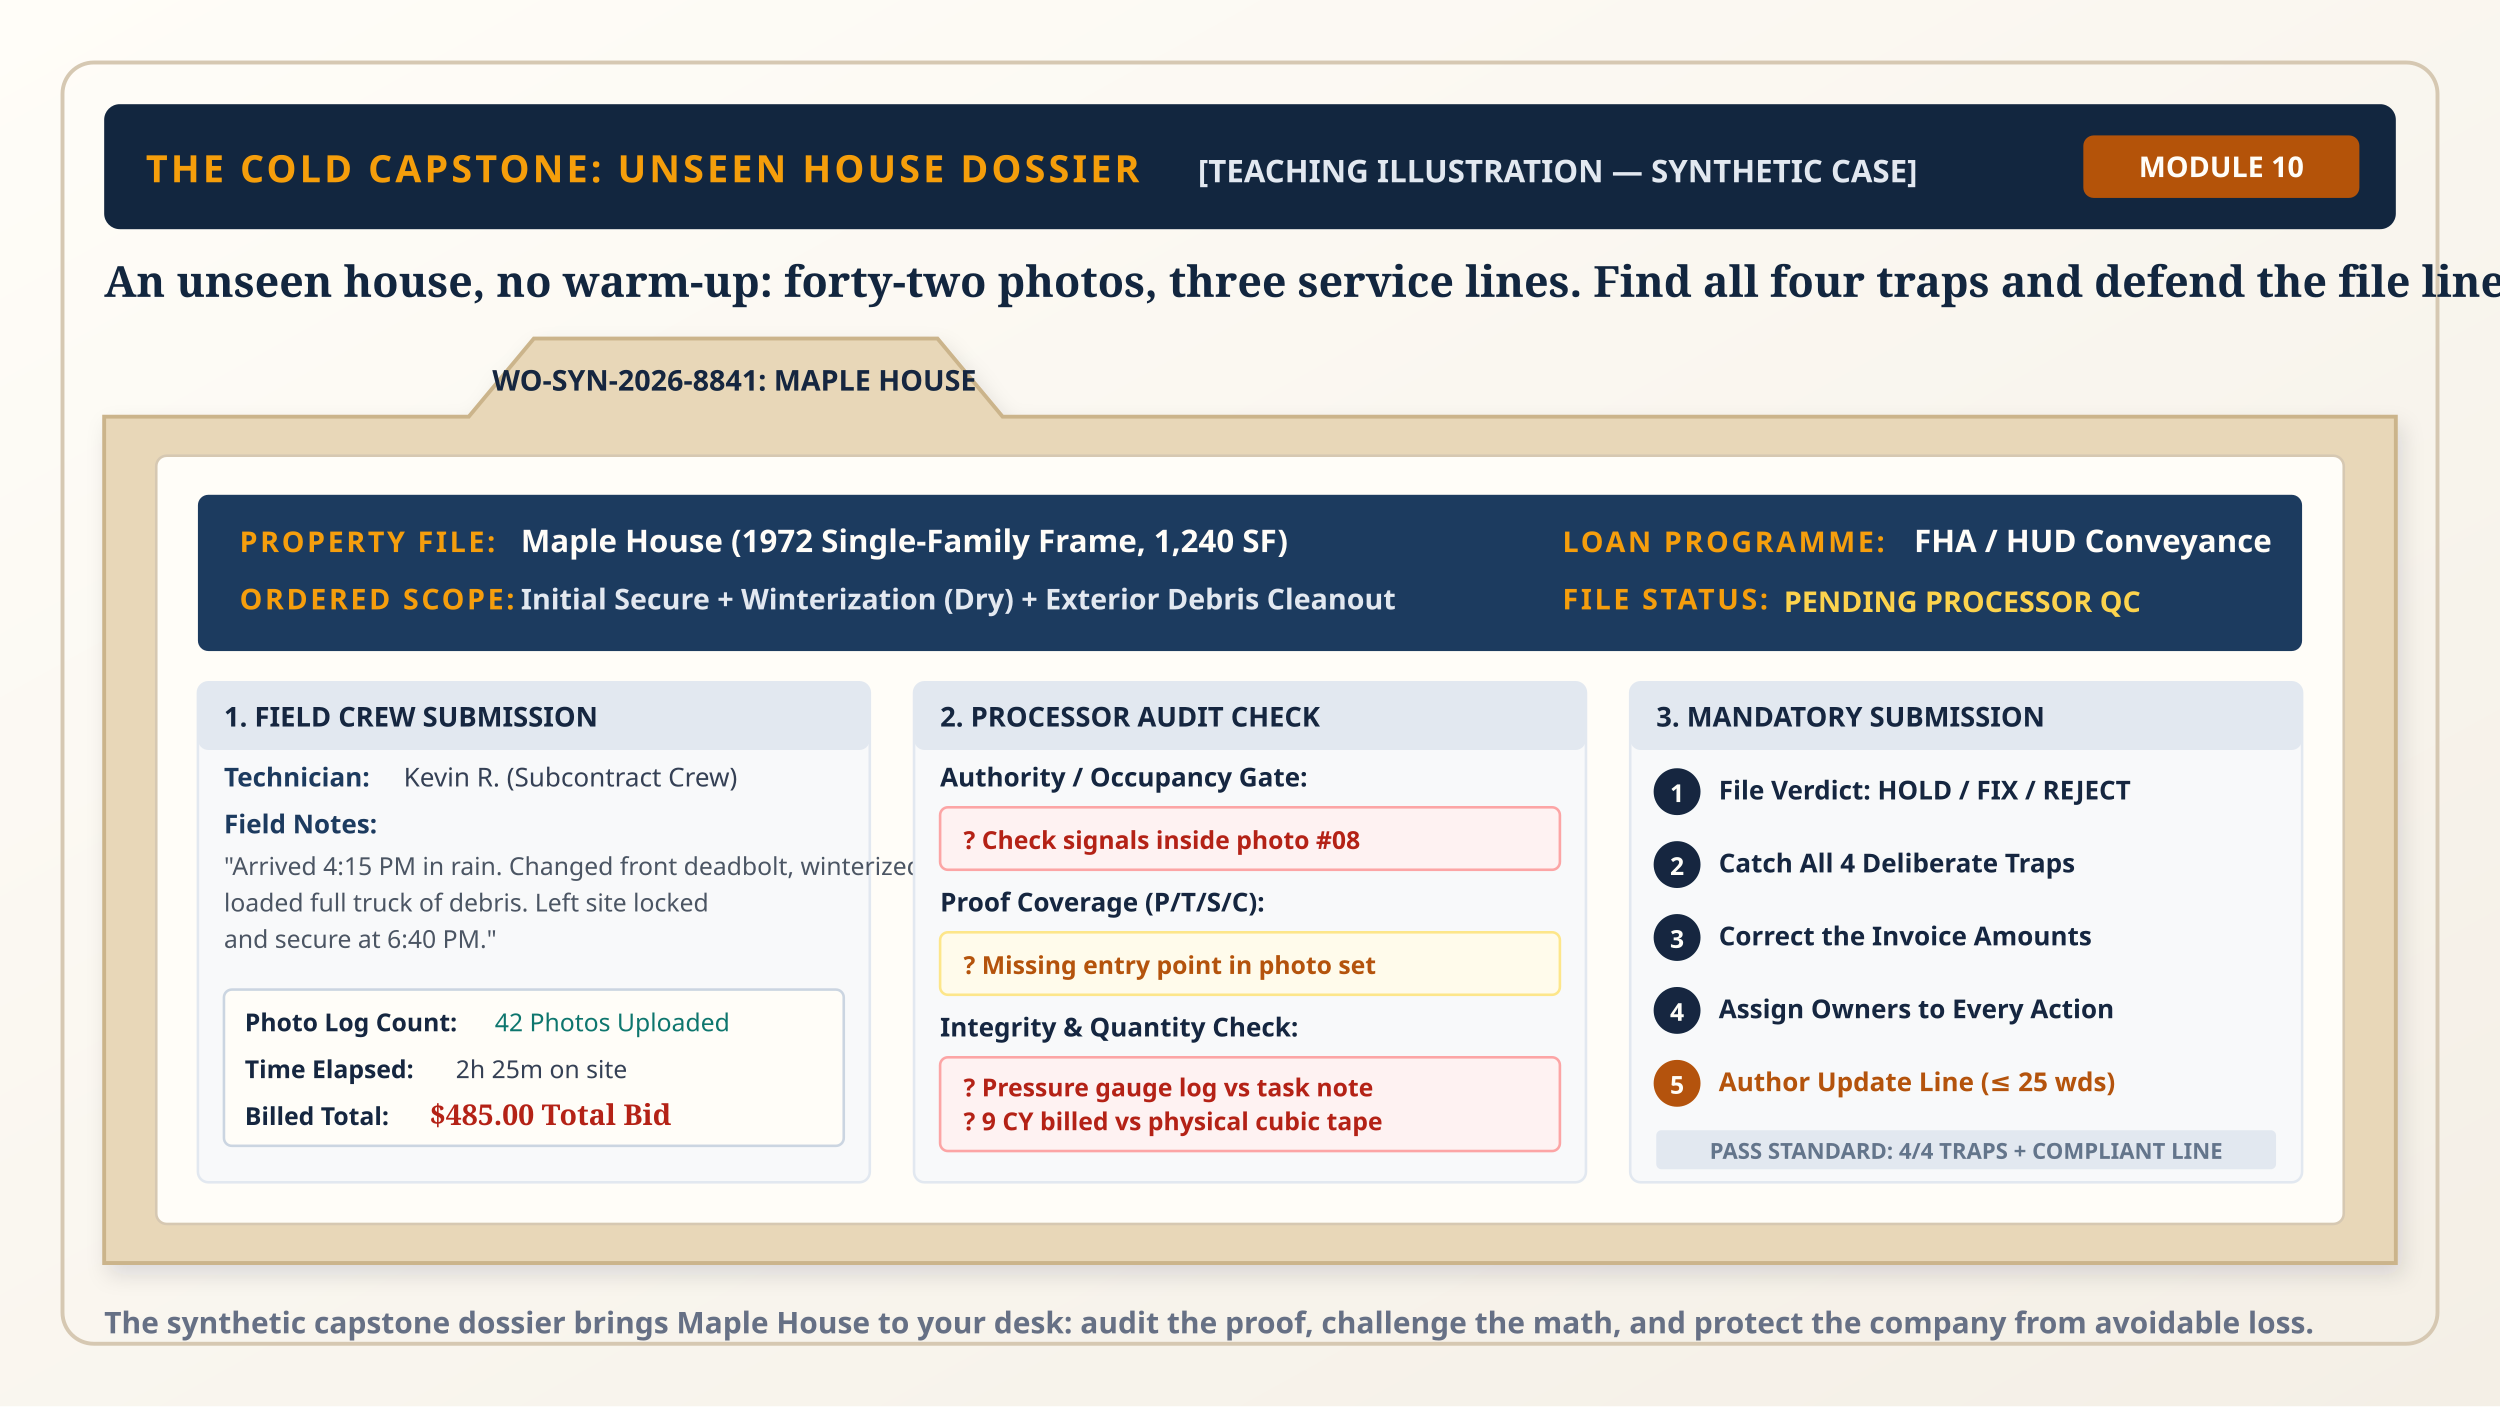
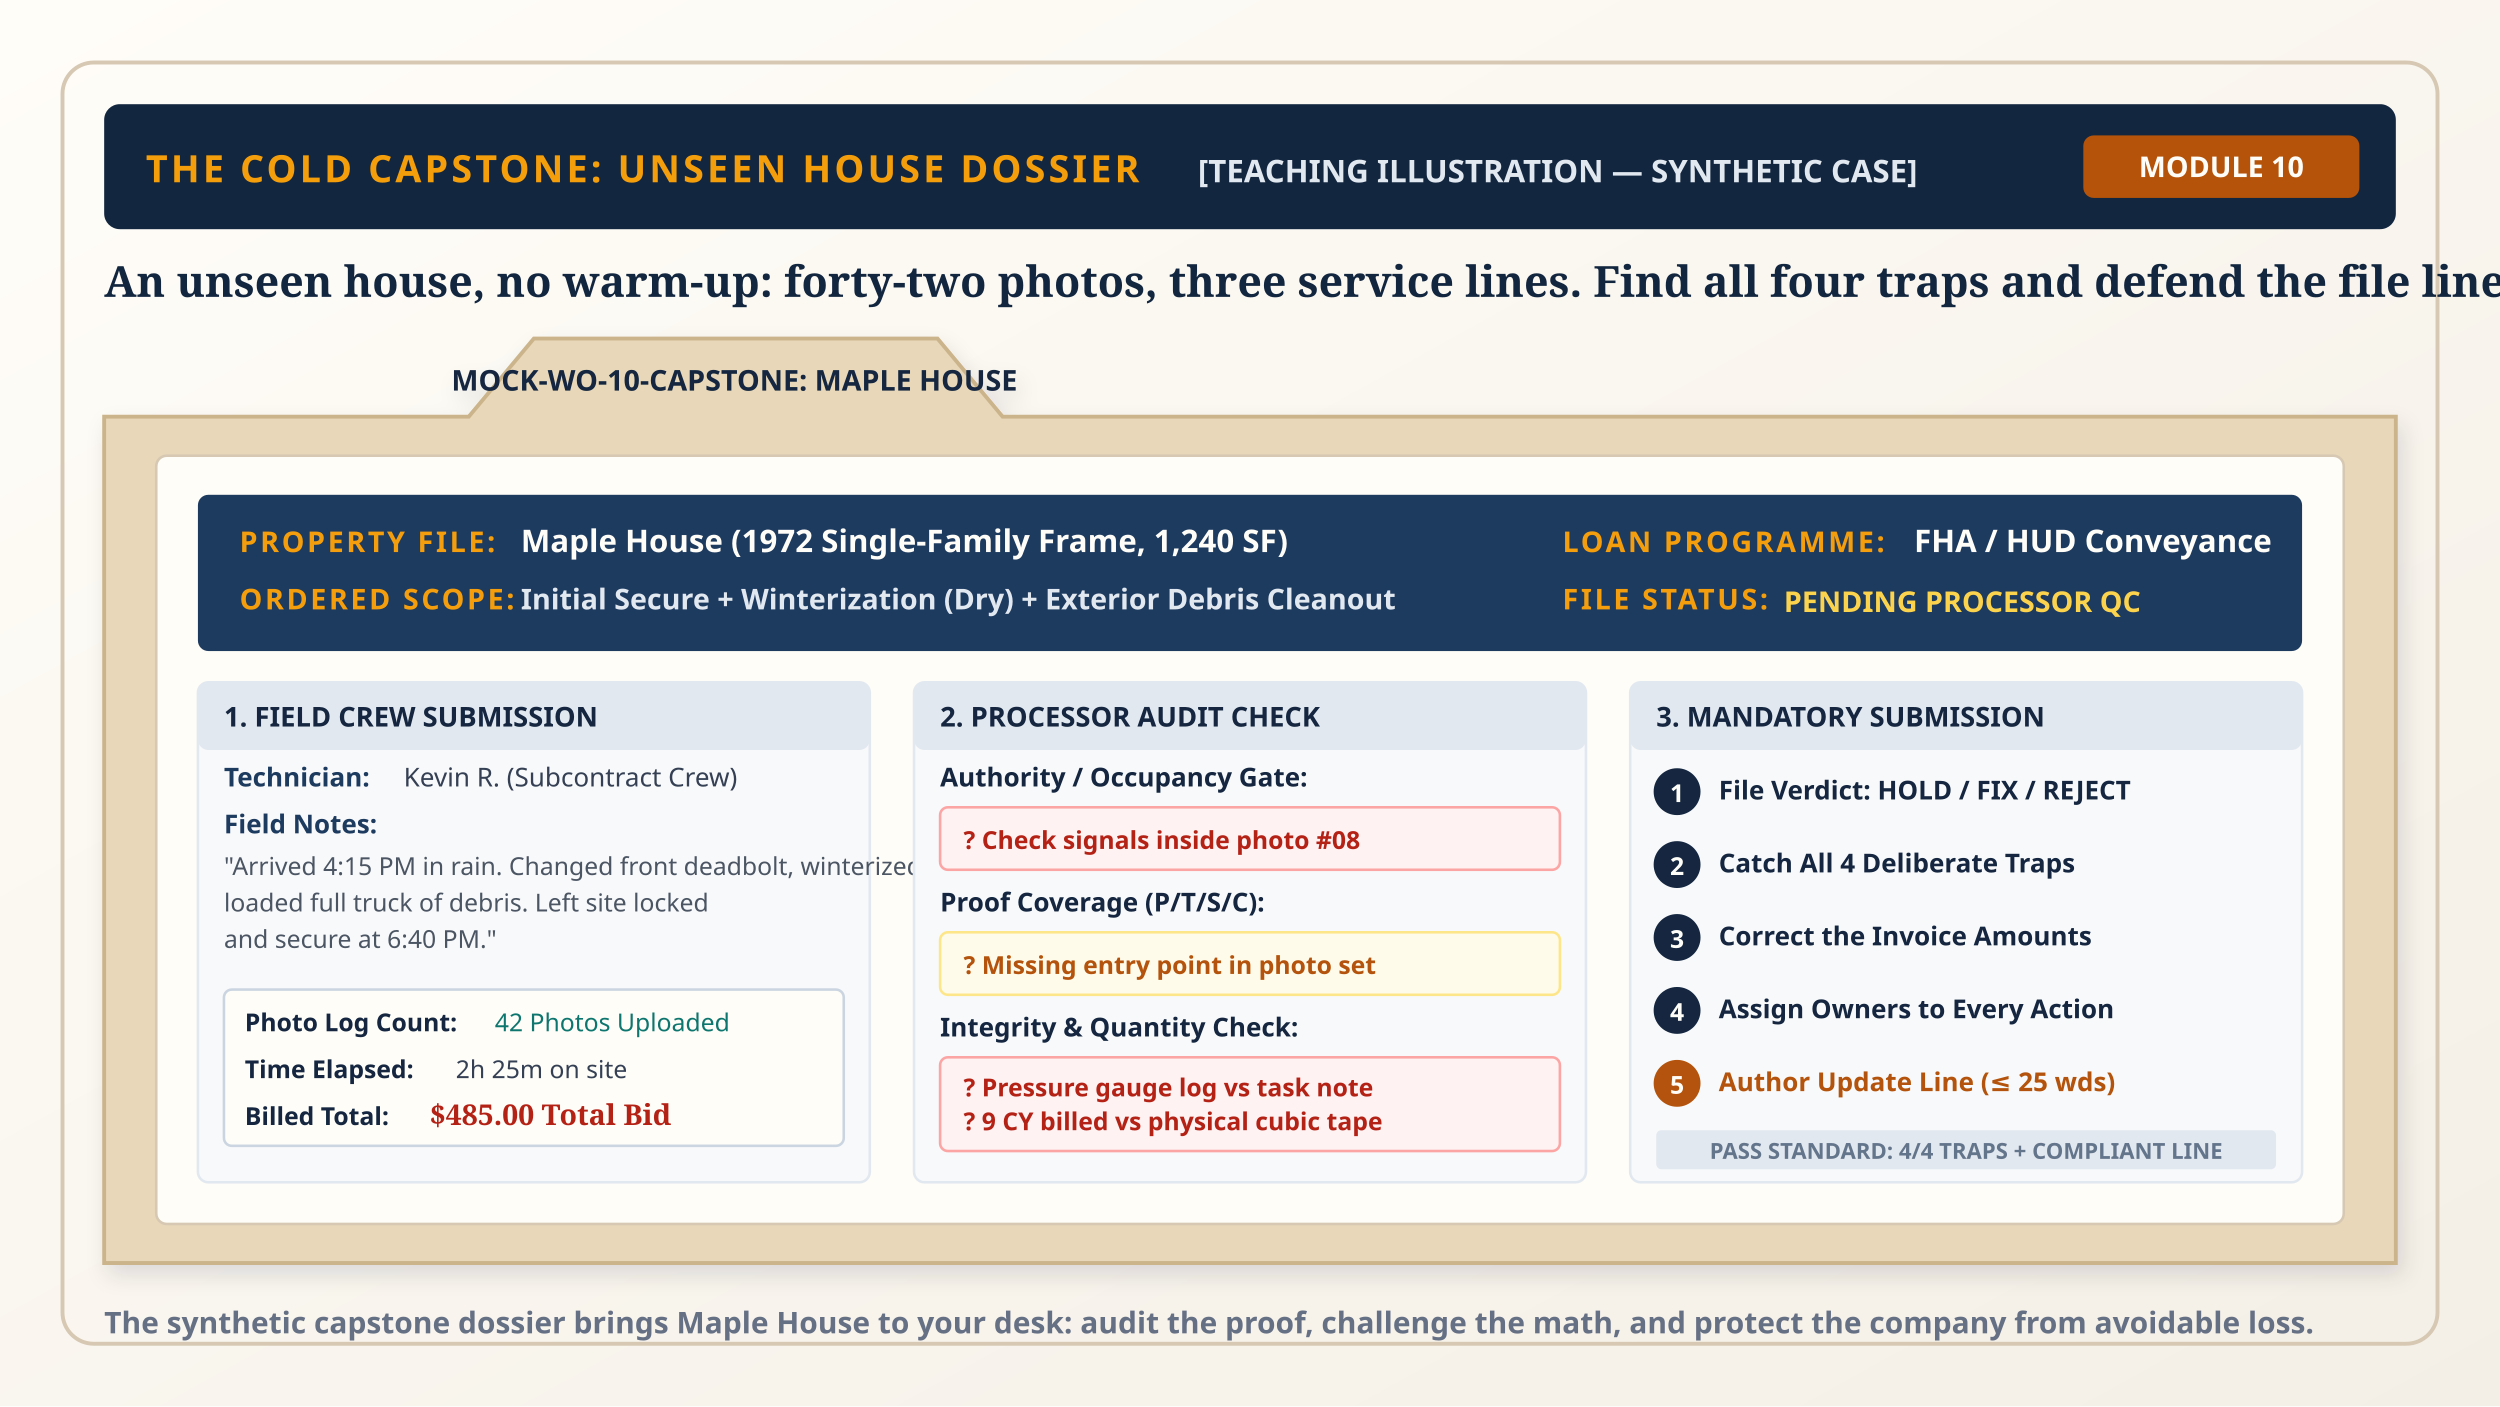
<svg xmlns="http://www.w3.org/2000/svg" viewBox="0 0 960 540" width="100%" height="100%">
  <defs>
    <linearGradient id="m10-bg" x1="0%" y1="0%" x2="100%" y2="100%">
      <stop offset="0%" stop-color="#FFFDF8" />
      <stop offset="100%" stop-color="#F4EFE6" />
    </linearGradient>
    <filter id="m10-shadow" x="-5%" y="-5%" width="110%" height="115%" filterUnits="userSpaceOnUse">
      <feDropShadow dx="2" dy="4" stdDeviation="4" flood-color="#12263F" flood-opacity="0.12" />
    </filter>
  </defs>
  <rect width="960" height="540" fill="url(#m10-bg)" />
  <rect x="24" y="24" width="912" height="492" rx="12" fill="none" stroke="#D6C8B2" stroke-width="1.5" />
  <rect x="40" y="40" width="880" height="48" rx="6" fill="#12263F" />
  <text x="56" y="70" font-family="'Segoe UI', system-ui, sans-serif" font-size="14.5" font-weight="800" fill="#F59E0B" letter-spacing="1.2">THE COLD CAPSTONE: UNSEEN HOUSE DOSSIER</text>
  <text x="460" y="70" font-family="'Segoe UI', system-ui, sans-serif" font-size="12" font-weight="600" fill="#E2E8F0">[TEACHING ILLUSTRATION — SYNTHETIC CASE]</text>
  <rect x="800" y="52" width="106" height="24" rx="4" fill="#B45309" />
  <text x="853" y="68" font-family="'Segoe UI', system-ui, sans-serif" font-size="11" font-weight="800" fill="#FFFDF8" text-anchor="middle">MODULE 10</text>
  <text x="40" y="114" font-family="Georgia, serif" font-size="16.5" font-weight="700" fill="#12263F">An unseen house, no warm-up: forty-two photos, three service lines. Find all four traps and defend the file line by line.</text>
  <g transform="translate(40, 130)" filter="url(#m10-shadow)">
    <path d="M 0 30 L 140 30 L 165 0 L 320 0 L 345 30 L 880 30 L 880 355 L 0 355 Z" fill="#E8D7B8" stroke="#CBB48B" stroke-width="1.5" />
-     <text x="242" y="20" font-family="'Segoe UI', system-ui, sans-serif" font-size="11" font-weight="800" fill="#12263F" text-anchor="middle">WO-SYN-2026-8841: MAPLE HOUSE</text>
+     <text x="242" y="20" font-family="'Segoe UI', system-ui, sans-serif" font-size="11" font-weight="800" fill="#12263F" text-anchor="middle">MOCK-WO-10-CAPSTONE: MAPLE HOUSE</text>
    <rect x="20" y="45" width="840" height="295" rx="4" fill="#FFFDF8" stroke="#D6C8B2" stroke-width="1" />
    <rect x="36" y="60" width="808" height="60" rx="4" fill="#1D3A5F" />
    <text x="52" y="82" font-family="'Segoe UI', system-ui, sans-serif" font-size="11" font-weight="800" fill="#F59E0B" letter-spacing="1">PROPERTY FILE:</text>
    <text x="160" y="82" font-family="'Segoe UI', system-ui, sans-serif" font-size="12" font-weight="700" fill="#FFFDF8">Maple House (1972 Single-Family Frame, 1,240 SF)</text>
    <text x="560" y="82" font-family="'Segoe UI', system-ui, sans-serif" font-size="11" font-weight="800" fill="#F59E0B" letter-spacing="1">LOAN PROGRAMME:</text>
    <text x="695" y="82" font-family="'Segoe UI', system-ui, sans-serif" font-size="12" font-weight="700" fill="#FFFDF8">FHA / HUD Conveyance</text>
    <text x="52" y="104" font-family="'Segoe UI', system-ui, sans-serif" font-size="11" font-weight="800" fill="#F59E0B" letter-spacing="1">ORDERED SCOPE:</text>
    <text x="160" y="104" font-family="'Segoe UI', system-ui, sans-serif" font-size="11" font-weight="600" fill="#E2E8F0">Initial Secure + Winterization (Dry) + Exterior Debris Cleanout</text>
    <text x="560" y="104" font-family="'Segoe UI', system-ui, sans-serif" font-size="11" font-weight="800" fill="#F59E0B" letter-spacing="1">FILE STATUS:</text>
    <text x="645" y="105" font-family="'Segoe UI', system-ui, sans-serif" font-size="11" font-weight="800" fill="#FCD34D">PENDING PROCESSOR QC</text>
    <rect x="36" y="132" width="258" height="192" rx="4" fill="#F8F9FA" stroke="#E2E8F0" />
    <rect x="36" y="132" width="258" height="26" rx="4" fill="#E2E8F0" />
    <text x="46" y="149" font-family="'Segoe UI', system-ui, sans-serif" font-size="10.5" font-weight="800" fill="#12263F">1. FIELD CREW SUBMISSION</text>
    <text x="46" y="172" font-family="'Segoe UI', system-ui, sans-serif" font-size="10" font-weight="700" fill="#1D3A5F">Technician:</text>
    <text x="115" y="172" font-family="'Segoe UI', system-ui, sans-serif" font-size="10" fill="#344054">Kevin R. (Subcontract Crew)</text>
    <text x="46" y="190" font-family="'Segoe UI', system-ui, sans-serif" font-size="10" font-weight="700" fill="#1D3A5F">Field Notes:</text>
    <text x="46" y="206" font-family="'Segoe UI', system-ui, sans-serif" font-size="9.5" fill="#4B5563">"Arrived 4:15 PM in rain. Changed front deadbolt, winterized plumbing lines,</text>
    <text x="46" y="220" font-family="'Segoe UI', system-ui, sans-serif" font-size="9.5" fill="#4B5563">loaded full truck of debris. Left site locked</text>
    <text x="46" y="234" font-family="'Segoe UI', system-ui, sans-serif" font-size="9.5" fill="#4B5563">and secure at 6:40 PM."</text>
    <rect x="46" y="250" width="238" height="60" rx="3" fill="#FFFDF8" stroke="#CBD5E1" />
    <text x="54" y="266" font-family="'Segoe UI', system-ui, sans-serif" font-size="9.5" font-weight="700" fill="#12263F">Photo Log Count:</text>
    <text x="150" y="266" font-family="'Segoe UI', system-ui, sans-serif" font-size="9.5" fill="#0F766E">42 Photos Uploaded</text>
    <text x="54" y="284" font-family="'Segoe UI', system-ui, sans-serif" font-size="9.5" font-weight="700" fill="#12263F">Time Elapsed:</text>
    <text x="135" y="284" font-family="'Segoe UI', system-ui, sans-serif" font-size="9.5" fill="#344054">2h 25m on site</text>
    <text x="54" y="302" font-family="'Segoe UI', system-ui, sans-serif" font-size="9.5" font-weight="700" fill="#12263F">Billed Total:</text>
    <text x="125" y="302" font-family="Georgia, serif" font-size="11" font-weight="800" fill="#B42318">$485.00 Total Bid</text>
    <rect x="311" y="132" width="258" height="192" rx="4" fill="#F8F9FA" stroke="#E2E8F0" />
    <rect x="311" y="132" width="258" height="26" rx="4" fill="#E2E8F0" />
    <text x="321" y="149" font-family="'Segoe UI', system-ui, sans-serif" font-size="10.5" font-weight="800" fill="#12263F">2. PROCESSOR AUDIT CHECK</text>
    <text x="321" y="172" font-family="'Segoe UI', system-ui, sans-serif" font-size="10" font-weight="700" fill="#12263F">Authority / Occupancy Gate:</text>
    <rect x="321" y="180" width="238" height="24" rx="3" fill="#FEF2F2" stroke="#FCA5A5" />
    <text x="330" y="196" font-family="'Segoe UI', system-ui, sans-serif" font-size="9.5" font-weight="800" fill="#B42318">? Check signals inside photo #08</text>
    <text x="321" y="220" font-family="'Segoe UI', system-ui, sans-serif" font-size="10" font-weight="700" fill="#12263F">Proof Coverage (P/T/S/C):</text>
    <rect x="321" y="228" width="238" height="24" rx="3" fill="#FFFBEB" stroke="#FDE68A" />
    <text x="330" y="244" font-family="'Segoe UI', system-ui, sans-serif" font-size="9.5" font-weight="800" fill="#B45309">? Missing entry point in photo set</text>
    <text x="321" y="268" font-family="'Segoe UI', system-ui, sans-serif" font-size="10" font-weight="700" fill="#12263F">Integrity &amp; Quantity Check:</text>
    <rect x="321" y="276" width="238" height="36" rx="3" fill="#FEF2F2" stroke="#FCA5A5" />
    <text x="330" y="291" font-family="'Segoe UI', system-ui, sans-serif" font-size="9.5" font-weight="800" fill="#B42318">? Pressure gauge log vs task note</text>
    <text x="330" y="304" font-family="'Segoe UI', system-ui, sans-serif" font-size="9.5" font-weight="800" fill="#B42318">? 9 CY billed vs physical cubic tape</text>
    <rect x="586" y="132" width="258" height="192" rx="4" fill="#F8F9FA" stroke="#E2E8F0" />
    <rect x="586" y="132" width="258" height="26" rx="4" fill="#E2E8F0" />
    <text x="596" y="149" font-family="'Segoe UI', system-ui, sans-serif" font-size="10.5" font-weight="800" fill="#12263F">3. MANDATORY SUBMISSION</text>
    <circle cx="604" cy="174" r="9" fill="#12263F" />
    <text x="604" y="178" font-family="'Segoe UI', system-ui, sans-serif" font-size="9.5" font-weight="800" fill="#FFFDF8" text-anchor="middle">1</text>
    <text x="620" y="177" font-family="'Segoe UI', system-ui, sans-serif" font-size="10" font-weight="700" fill="#12263F">File Verdict: HOLD / FIX / REJECT</text>
    <circle cx="604" cy="202" r="9" fill="#12263F" />
    <text x="604" y="206" font-family="'Segoe UI', system-ui, sans-serif" font-size="9.5" font-weight="800" fill="#FFFDF8" text-anchor="middle">2</text>
    <text x="620" y="205" font-family="'Segoe UI', system-ui, sans-serif" font-size="10" font-weight="700" fill="#12263F">Catch All 4 Deliberate Traps</text>
    <circle cx="604" cy="230" r="9" fill="#12263F" />
    <text x="604" y="234" font-family="'Segoe UI', system-ui, sans-serif" font-size="9.5" font-weight="800" fill="#FFFDF8" text-anchor="middle">3</text>
    <text x="620" y="233" font-family="'Segoe UI', system-ui, sans-serif" font-size="10" font-weight="700" fill="#12263F">Correct the Invoice Amounts</text>
    <circle cx="604" cy="258" r="9" fill="#12263F" />
    <text x="604" y="262" font-family="'Segoe UI', system-ui, sans-serif" font-size="9.5" font-weight="800" fill="#FFFDF8" text-anchor="middle">4</text>
    <text x="620" y="261" font-family="'Segoe UI', system-ui, sans-serif" font-size="10" font-weight="700" fill="#12263F">Assign Owners to Every Action</text>
    <circle cx="604" cy="286" r="9" fill="#B45309" />
    <text x="604" y="290" font-family="'Segoe UI', system-ui, sans-serif" font-size="9.5" font-weight="800" fill="#FFFDF8" text-anchor="middle">5</text>
    <text x="620" y="289" font-family="'Segoe UI', system-ui, sans-serif" font-size="10" font-weight="800" fill="#B45309">Author Update Line (≤ 25 wds)</text>
    <rect x="596" y="304" width="238" height="15" rx="2" fill="#E2E8F0" />
    <text x="715" y="315" font-family="'Segoe UI', system-ui, sans-serif" font-size="8.5" font-weight="700" fill="#64748B" text-anchor="middle">PASS STANDARD: 4/4 TRAPS + COMPLIANT LINE</text>
  </g>
  <text x="40" y="512" font-family="'Segoe UI', system-ui, sans-serif" font-size="11.5" font-weight="600" fill="#667085">The synthetic capstone dossier brings Maple House to your desk: audit the proof, challenge the math, and protect the company from avoidable loss.</text>
</svg>
